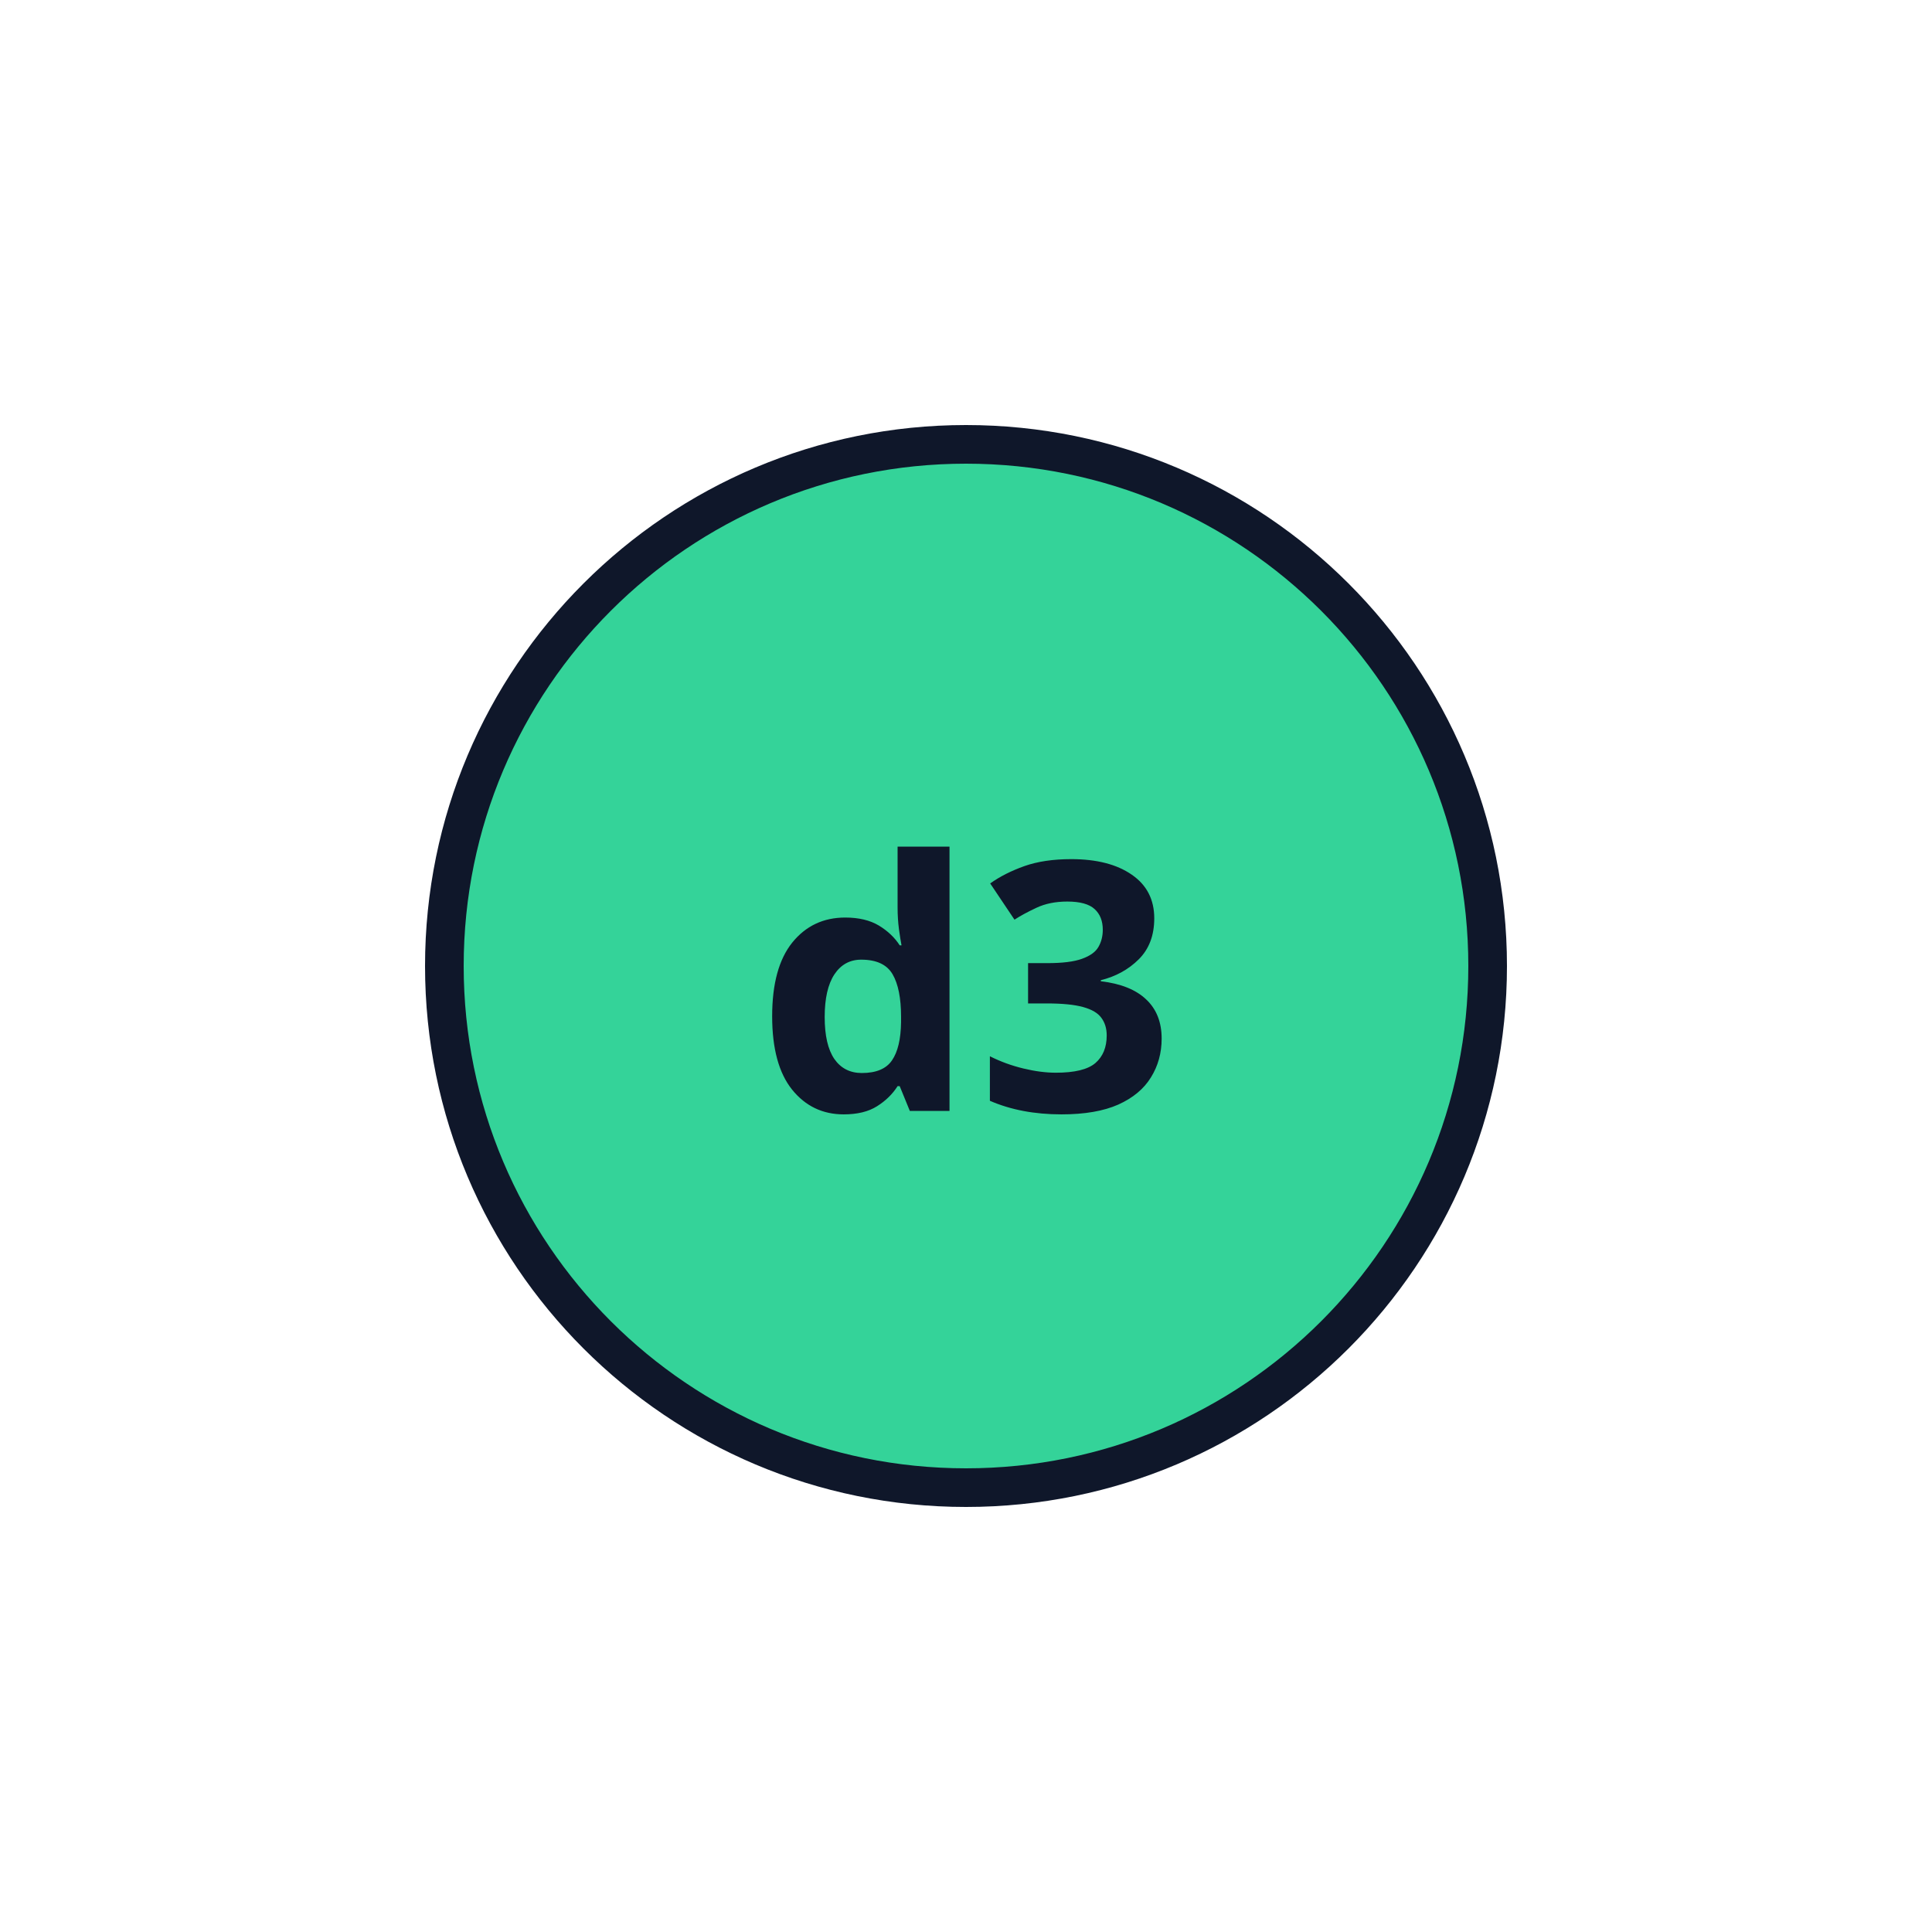
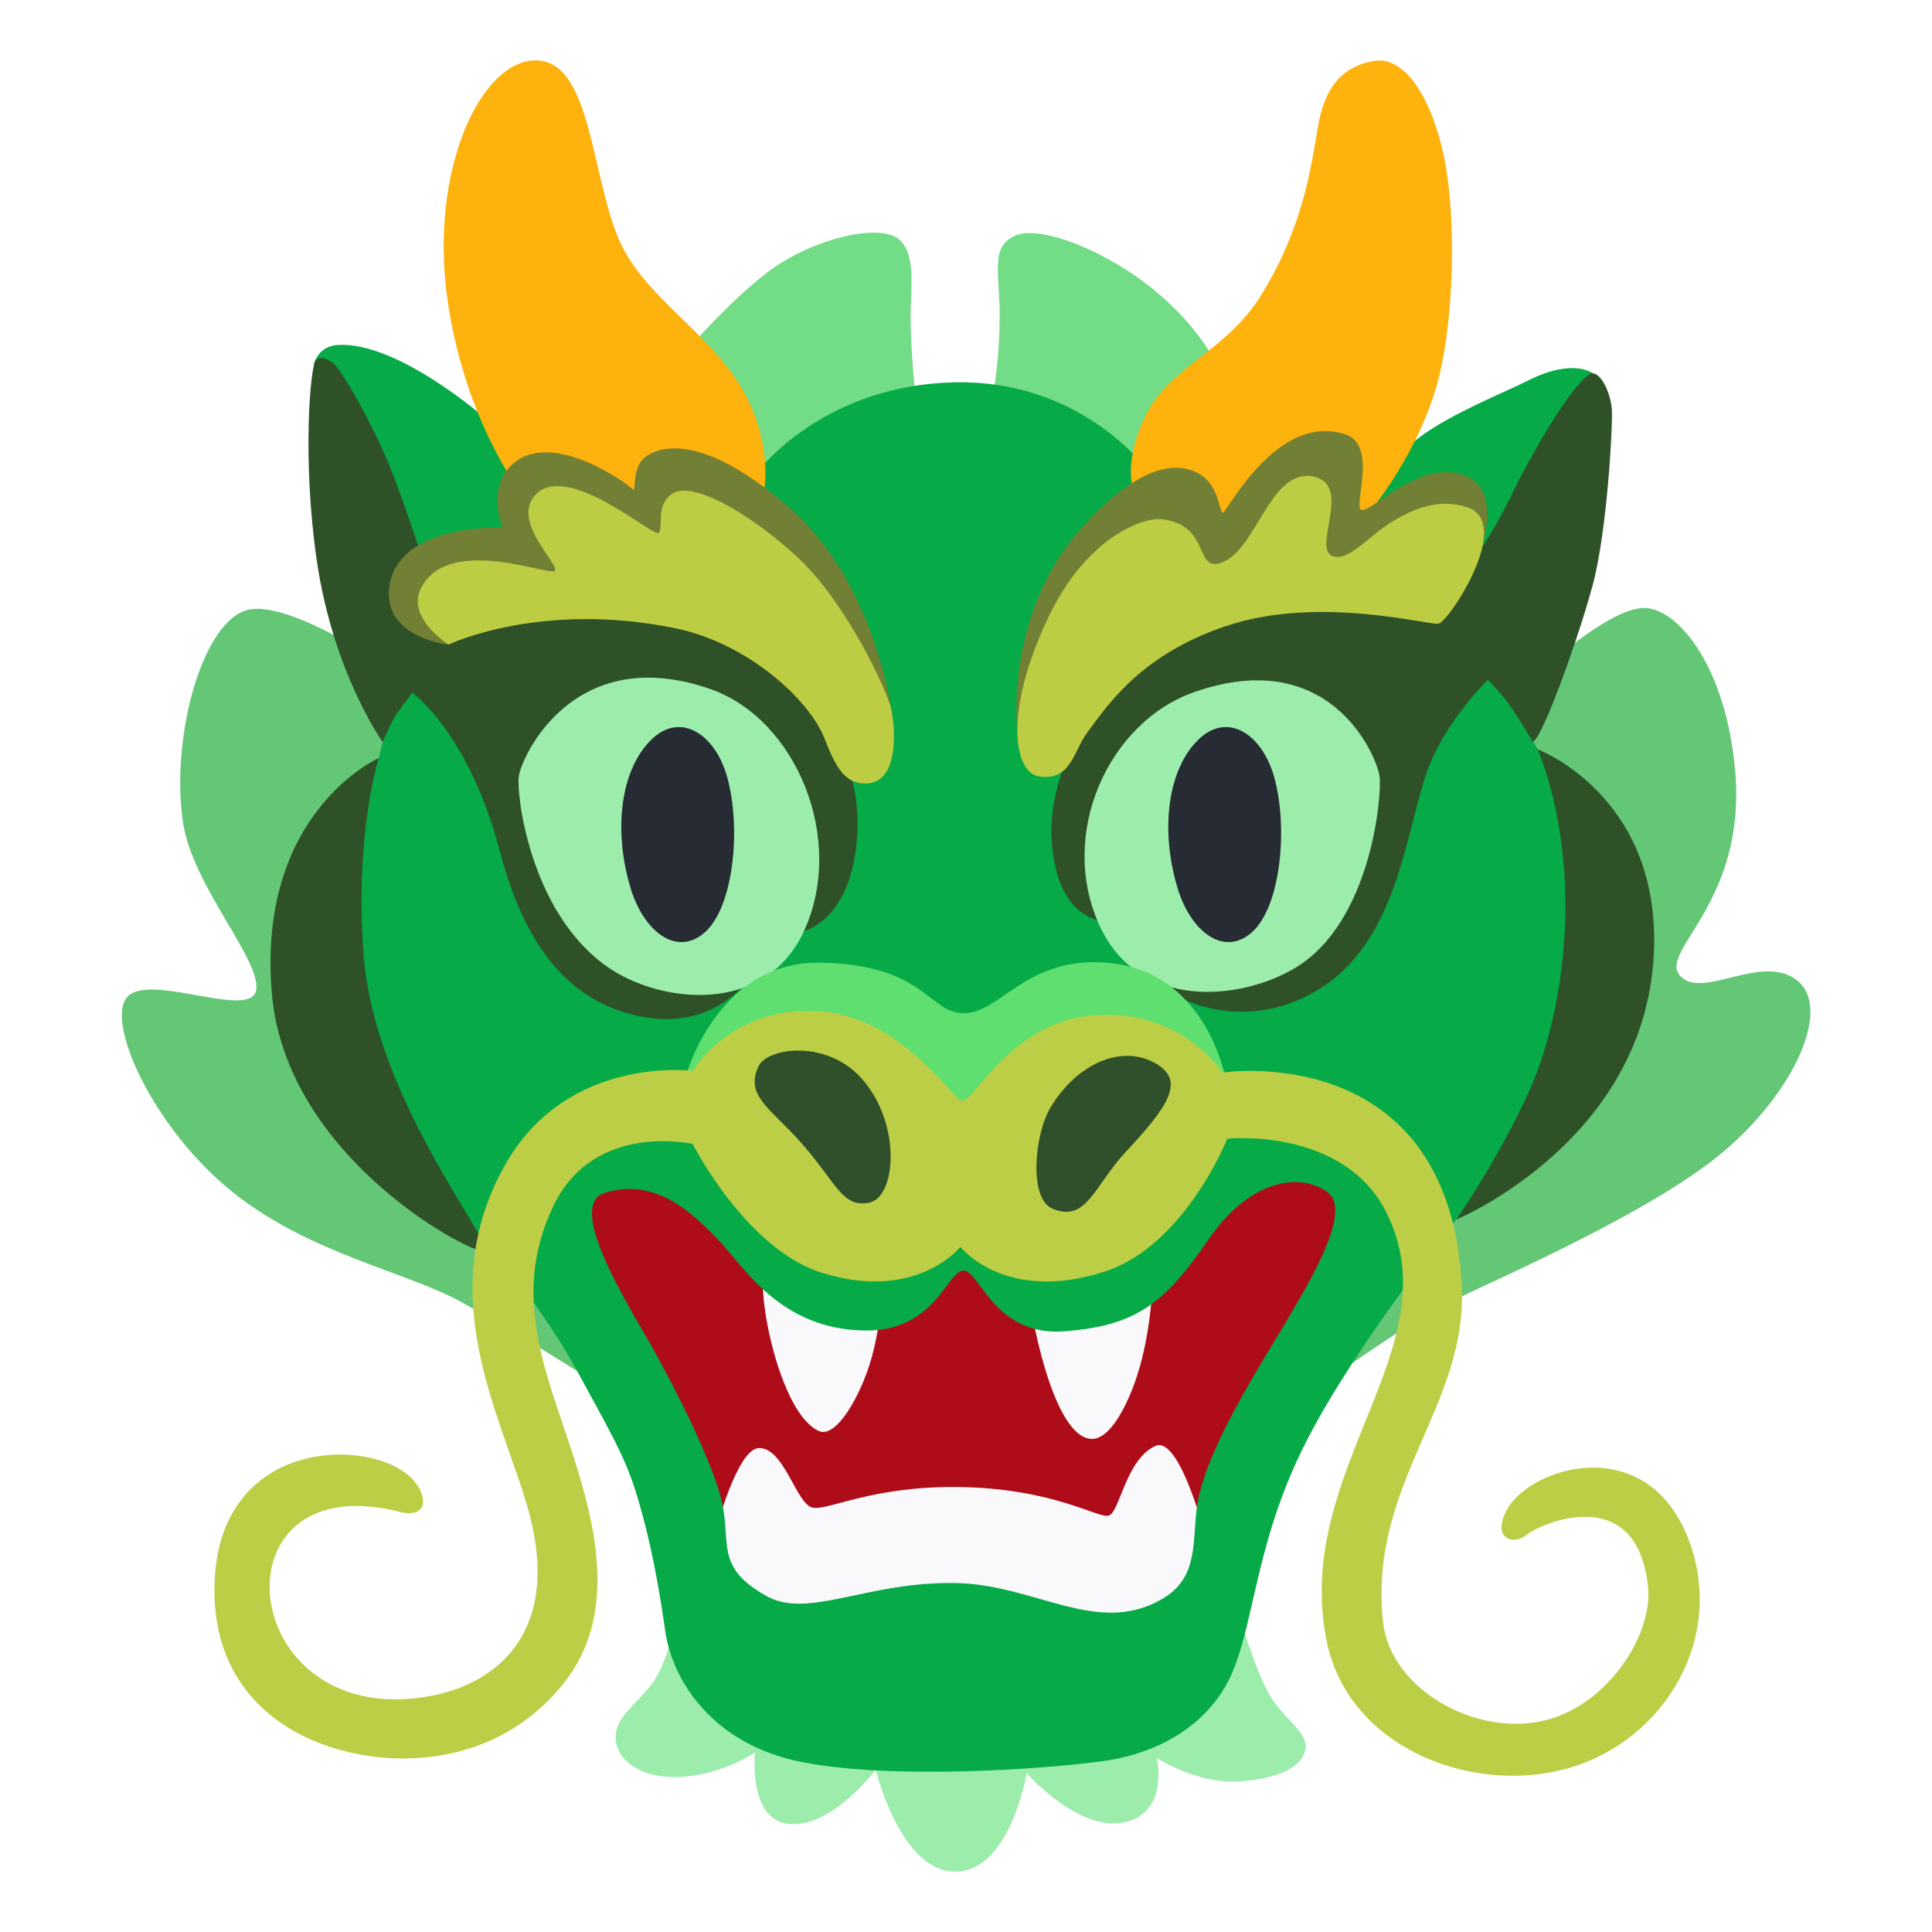
- <svg xmlns="http://www.w3.org/2000/svg" viewBox="0 0 200 200" role="img" aria-label="dragon stage 3">
-   <circle cx="100" cy="100" r="54" fill="#34d399" stroke="#0f172a" stroke-width="4" />
-   <text x="100" y="115" font-size="36" font-family="system-ui, sans-serif" font-weight="700" text-anchor="middle" fill="#0f172a">d3</text>
+ <svg xmlns="http://www.w3.org/2000/svg" version="1.1" id="a" x="0px" y="0px" viewBox="0 0 128 128" style="enable-background:new 0 0 128 128;" xml:space="preserve">
+   <path style="fill:#9CECAC;" d="M44.74,107.31c0,0-0.46,2.87-1.62,4.34s-2.41,2.18-2.33,3.57s1.7,2.72,4.5,2.49s4.73-1.62,4.73-1.62  s-0.47,4.31,2.1,4.73c2.87,0.46,5.9-3.57,5.9-3.57s1.62,6.75,5.27,6.75c3.65,0,4.73-6.52,4.73-6.52s3.41,3.88,6.44,3.26  s2.18-4.27,2.18-4.27s2.72,1.78,5.59,1.55c2.87-0.23,4.19-1.16,4.27-2.25s-1.62-2.02-2.49-3.65c-0.95-1.81-1.87-4.96-1.87-4.96  l-19.24,2.18l-18.15-2.02L44.74,107.31L44.74,107.31z" />
+   <path style="fill:#63C776;" d="M102.62,44.01c0,0,4.34-3.96,6.52-3.72s5.21,3.97,5.82,10.78c0.77,8.76-5.12,11.94-3.65,13.58  c1.47,1.63,5.43-1.55,7.76,0.31c2.33,1.87-0.23,7.45-4.96,11.4c-4.73,3.96-14.58,8.22-18.46,10.09c-1.91,0.91-7.76,5.04-7.76,5.04  S102.62,44.01,102.62,44.01z" />
+   <path style="fill:#63C776;" d="M39.2,91.44c0,0-5.01-3.19-8.66-5.19s-9.98-3.19-15.04-7.2c-5.28-4.19-8.48-11.21-7.11-12.95  s8.11,1.45,8.57-0.45c0.45-1.92-4.18-6.89-4.83-11.12c-0.82-5.37,1.09-12.86,4.01-14.04s11.21,4.83,11.21,4.83L39.2,91.46V91.44z" />
+   <path style="fill:#73DC86;" d="M60.65,26.24c0,0-0.29-2.65-0.32-5.02c-0.03-1.98,0.47-4.59-0.94-5.48s-5.69,0.1-8.61,2.35  c-2.39,1.83-5.01,4.83-5.01,4.83l3.33,9.47l11.57-6.16C60.66,26.23,60.65,26.24,60.65,26.24z" />
+   <path style="fill:#73DC86;" d="M65.74,26.33c0,0,0.47-1.95,0.49-5.38c0.02-2.85-0.67-4.58,1.03-5.34s6.33,1.12,9.52,3.87  s4.01,5.1,4.01,5.1l-3.3,8.78C77.5,33.36,65.74,26.33,65.74,26.33z" />
+   <polygon style="fill:#AF0C1A;" points="46.25,78.45 40.34,76.94 36.85,81.18 48.44,107.76 79.63,106.92 91.29,77.16 " />
+   <path style="fill:#F9F9FC;" d="M47.38,101.55c0,0,1.43-5.53,2.88-5.61c1.67-0.09,2.5,3.71,3.56,3.94s3.86-1.43,9.69-1.36  c6.21,0.08,9.17,2.05,9.92,1.9s1.13-3.71,3.11-4.62c1.65-0.76,3.41,6.29,3.41,6.29l-0.6,7.19l-31.27-0.68l-0.68-7.04  C47.39,101.55,47.38,101.55,47.38,101.55z" />
+   <path style="fill:#F9F9FC;" d="M68.43,87.31c0,0,1.36,7.87,3.86,8.02c1.21,0.08,2.41-2.14,3.11-4.39c0.78-2.52,0.91-5.14,0.91-5.14  l-7.87,1.51L68.43,87.31z" />
+   <path style="fill:#F9F9FC;" d="M54.04,85.34c0,0-3.15-1.62-3.41-0.83c-0.45,1.36,1.06,9.17,3.63,10.3c1,0.44,2.33-1.65,3.11-3.71  c0.63-1.65,0.83-3.33,0.83-3.33S54.04,85.34,54.04,85.34z" />
+   <path style="fill:#06AA46;" d="M105.77,56.06l-3.81-6.28l-1.81-3.15l5.36-21.91c0,0-1.32-1.02-4.33,0.52  c-1.29,0.66-5.04,2.16-7.06,3.68c-2.77,2.09-4.94,4.22-4.94,4.22l-12.85-1.62c0,0-4.43-6.52-13.4-6.18  c-8.95,0.34-13.07,6.33-13.07,6.33l-17.72-3.97c0,0-5.84-5.13-9.79-4.84c-1,0.07-1.37,0.75-1.53,1.16  c-0.36,0.91,4.45,14.19,4.45,14.19l6.54,5.45l-5.46,0.94l-0.99,4.55l-0.26,1.05l-3.06,8.94l2.83,15.96l7.54,7.34  c0,0,3.64,4.38,5.73,8.22c2.09,3.84,3.18,5.68,3.91,7.95c1.2,3.74,1.76,7.64,2.02,9.43c0.46,3.28,3.14,7.59,9.2,8.73  c6.07,1.14,15.88,0.44,19.79-0.09c3.91-0.54,7.34-2.6,8.73-6.23c1.4-3.65,1.54-8.67,4.78-15c3.23-6.33,9.92-14.68,9.92-14.68  l9.82-11.19l-0.54-13.54V56.06L105.77,56.06z M85.32,87.39c-2.05,3.41-5.48,8.76-6.01,12.39c-0.34,2.36,0.14,4.73-2.32,6.16  c-4.31,2.5-8.4-0.98-13.71-1.06c-5.99-0.09-9.74,2.44-12.56,0.83c-3.33-1.9-2.28-3.41-2.88-6.14S44.52,91.55,43,88.89  c-1.51-2.65-5.5-9.03-2.95-9.85c3.28-1.04,5.66,1.16,7.49,3.05c1.68,1.73,4.12,6.06,9.88,6.06c4.56,0,5.35-3.97,6.42-3.97  c1.06,0,2.03,4.4,6.73,4.02c4.69-0.38,6.57-1.8,9.54-6.14c2.58-3.75,5.83-4.46,7.8-3.11c1.58,1.1-0.53,4.99-2.58,8.4  C85.33,87.36,85.32,87.39,85.32,87.39z" />
+   <path style="fill:#2E5128;" d="M25.1,50.22c0,0-8.1,3.57-7.09,15.58c0.93,11.11,13.75,17.58,14.13,17.08  c0.49-0.66-7.34-10.18-8.05-19.59C23.48,55.14,25.1,50.22,25.1,50.22z" />
+   <path style="fill:#FDB20D;" d="M49.63,35.54c0,0,2.21-3.27,0.3-8.2s-7.14-7.22-8.96-11.55S39.14,4,35.49,4s-7.03,7.25-5.86,15.73  c1.29,9.28,6.01,14.44,6.01,14.44l11.7,5.63l2.28-4.25C49.62,35.55,49.63,35.54,49.63,35.54z" />
+   <path style="fill:#FDB20D;" d="M75.2,32.8c0,0-0.95-1.85,0.67-5.21s5.36-4.24,7.72-8.09c2.77-4.51,3.28-8.5,3.73-11.12  s1.6-3.94,3.62-4.33c2.26-0.44,3.97,2.73,4.73,6.33c0.75,3.61,0.72,9.76-0.2,14.02c-1.18,5.48-4.94,9.77-4.94,9.77l-10.54,4.51  l-4.77-5.88C75.22,32.79,75.2,32.8,75.2,32.8z" />
+   <path style="fill:#2E5128;" d="M52.39,41.05l4.03,10.52c0,0,0.74,2.21,0.2,5.25c-0.75,4.3-3.36,4.86-3.36,4.86l-3.95,3.53  c0,0-2.19,2.94-6.56,2.19s-7.77-3.86-9.63-10.99c-2.05-7.85-5.81-10.52-5.81-10.52s-0.54,0.75-0.95,1.29s-1.01,1.98-1.01,1.98  s-3.31-4.63-4.38-12.14c-0.95-6.67-0.41-12.63-0.07-13.11s1.17,0.06,1.44,0.43c0.83,1.11,2.61,4.3,3.65,6.98  c1.32,3.4,2.39,7.01,2.39,7.01l12.24,0.67l11.74,2.05C52.37,41.05,52.39,41.05,52.39,41.05z" />
+   <path style="fill:#2E5128;" d="M100.13,32.82c2.46-4.98,4.76-8.09,5.37-8.09s1.22,1.37,1.29,2.4c0.07,1.02-0.31,8.05-1.26,11.6  c-0.95,3.55-3.35,10.2-3.97,10.41c-0.42-0.65-0.93-1.55-1.54-2.43c-0.48-0.67-1.44-1.68-1.44-1.68s-2.8,2.72-3.99,5.97  c-1.43,3.89-1.9,10.96-6.84,14.3c-3.72,2.52-8.26,2.19-11.33-0.34s-3.48-3.96-3.48-3.96s-3.14-0.21-3.28-5.81  c-0.08-3.47,1.92-6.76,1.92-6.76l7.17-8.53l12.63,0.07l3.77,0.09c0,0,2.53-2.24,4.98-7.22C100.13,32.83,100.13,32.82,100.13,32.82z" />
+   <path style="fill:#728035;" d="M59.04,46.95c0,0-1.13-8.42-6.75-13.32s-8.58-4.16-9.62-3.28c-0.77,0.65-0.56,2.24-0.71,2.09  c-0.71-0.65-5.95-4.3-8.36-1.31c-1.25,1.55-0.3,3.82-0.3,3.82s-7.11-0.3-7.52,4.06c-0.31,3.27,3.94,3.7,3.94,3.7l3.23-2.63  l15.76-0.12C48.71,39.96,59.04,46.95,59.04,46.95z" />
+   <path style="fill:#728035;" d="M67.46,48.98c-0.36-2.51-0.18-9.08,4.12-13.92c4.35-4.89,6.79-4.2,7.7-3.76  c1.49,0.71,1.49,2.61,1.73,2.67s3.57-6.7,8.13-5.19c2.21,0.73,0.43,4.97,1.08,5.01c0.84,0.05,4.19-3.68,7.14-2.14  c2.42,1.27,0.33,6.07,0.33,6.07l-16.26,1.51l-13.97,9.75H67.46L67.46,48.98z" />
+   <path style="fill:#9CECAC;" d="M91.4,51.44c0.17,1.1-0.49,9.62-5.58,12.68c-3.58,2.16-10.36,2.88-12.97-2.79  c-2.79-6.07,0.59-13.5,6.28-15.48c8.99-3.14,12.06,4.18,12.27,5.58C91.41,51.43,91.4,51.44,91.4,51.44z" />
+   <path style="fill:#9CECAC;" d="M34.37,51.44c-0.17,1.1,0.7,8.99,5.86,12.61c3.43,2.41,10.43,3.3,13.04-2.37  c2.79-6.07-0.52-14.05-6.21-16.03C38.06,42.52,34.57,50.05,34.37,51.44z" />
+   <path style="fill:#5EDF70;" d="M45.39,71.45c0,0,2.03-7.81,8.99-7.67s7.11,3.35,9.49,3.35c2.38,0,4.13-3.77,9.42-3.35  c6.97,0.56,8.02,8.22,8.02,8.22l-17.92,4.46L45.4,71.44C45.4,71.44,45.39,71.45,45.39,71.45z" />
+   <path style="fill:#BCCE45;" d="M63.79,72.94c-0.66,0-4.1-5.81-9.92-5.97c-5.58-0.15-7.96,3.98-7.96,3.98s-8.31-1.11-12.45,6.23  c-5.07,8.99,0.2,17.38,1.69,23.43c2.12,8.54-3.38,11.85-8.71,11.97c-5.15,0.12-8.09-3.27-8.52-6.6c-0.49-3.76,2.23-7.44,8.58-5.81  c1.72,0.44,1.95-0.89,0.89-2.1c-2.56-2.94-13.41-3.03-13.18,7.62c0.11,5.34,3.4,8.86,8.26,10.23c4.85,1.36,11.05,0.54,14.97-4.52  c3.24-4.17,2.18-9.55,0.88-13.86c-1.76-5.88-4.71-11.33-1.64-17.68c2.7-5.58,9.21-4.07,9.21-4.07s3.53,6.96,8.55,8.53  c6.28,1.97,9.19-1.71,9.19-1.71s2.92,3.76,9.52,1.65c5.34-1.7,8.16-8.82,8.16-8.82s7.66-0.77,10.51,4.83  c4.54,8.96-6.19,17.02-3.94,28.39c1.39,7.04,9.42,10.2,15.72,8.57c6.37-1.63,10.65-8.31,8.41-14.86  c-2.62-7.66-10.65-5.28-12.21-2.28c-0.95,1.83,0.43,2.34,1.35,1.59s7.34-3.57,8.04,3.5c0.31,3.07-2.59,7.71-6.76,8.78  c-4.62,1.18-10.32-2.05-10.8-6.49c-0.99-9.29,5.71-14.33,5.21-22.49c-0.97-16.18-15.84-13.92-15.84-13.92s-2.58-4.07-8.22-3.82  c-5.66,0.25-8.17,5.67-8.99,5.66L63.79,72.94L63.79,72.94z" />
+   <path style="fill:#272C34;" d="M43.21,48.95c-2.11,1.99-2.6,6.06-1.42,9.93c0.85,2.8,3.04,4.57,4.93,2.87  c1.89-1.7,2.4-6.91,1.45-10.3C47.36,48.62,45.1,47.17,43.21,48.95z" />
+   <path style="fill:#272C34;" d="M79.45,48.95c-2.11,1.99-2.6,6.06-1.42,9.93c0.85,2.8,3.04,4.57,4.93,2.87  c1.89-1.7,2.4-6.91,1.45-10.3C83.6,48.62,81.34,47.17,79.45,48.95z" />
+   <path style="fill:#2F502A;" d="M69.71,80.07c2.26,0.96,2.74-1.44,4.87-3.75c2.77-2.98,4.1-4.78,1.83-5.95s-5.14,0.21-6.81,3  C68.51,75.21,68.17,79.41,69.71,80.07z" />
+   <path style="fill:#2F502A;" d="M50.26,70.63c-0.97,2.04,0.91,2.84,3.06,5.36s2.52,4,4.23,3.7c1.83-0.32,2.2-5.2-0.43-8.2  C54.78,68.83,50.85,69.41,50.26,70.63z" />
+   <path style="fill:#BDCD43;" d="M44.77,41.63c4.78,0.99,8.83,4.71,9.85,7.28c0.66,1.66,1.25,3.11,2.87,2.99  c2.16-0.16,1.79-3.88,1.55-4.95s-2.91-7.04-6.33-10.15c-3.34-3.05-6.89-4.88-8.12-4.12c-1.23,0.76-0.6,2.33-0.95,2.63  s-5.98-4.71-8.12-2.57c-1.73,1.73,1.55,4.65,1.25,5.07s-6.75-2.33-8.77,0.95c-1.29,2.09,1.73,3.94,1.73,3.94  S35.81,39.78,44.77,41.63z" />
+   <path style="fill:#BDCD43;" d="M68.77,51.42c-1.55-0.29-2.31-4.17,0.65-10.45c2.57-5.43,6.34-6.7,7.52-6.57  c3.23,0.36,2.21,3.34,3.82,2.93c2.5-0.65,3.33-6.45,6.33-5.74c2.49,0.59-0.15,4.74,1.19,5.25c0.99,0.38,2.25-1.13,3.58-2.03  c1.68-1.13,3.54-1.83,5.37-1.19c3.07,1.06-1.25,7.58-1.92,7.7s-8-1.92-14.15,0.18c-5.59,1.9-7.76,5.19-9.14,7.05  c-0.91,1.22-1.07,3.28-3.28,2.87C68.76,51.43,68.77,51.42,68.77,51.42z" />
+   <path style="fill:#2E5128;" d="M101.87,49.64c0,0,2.41,5.27,1.72,13.2c-0.3,3.54-1.12,6.92-2.33,9.56c-2.03,4.46-4.78,8.4-4.78,8.4  s12.85-5.32,13.11-18.16c0.2-10.04-7.73-13-7.73-13S101.87,49.64,101.87,49.64z" />
</svg>
